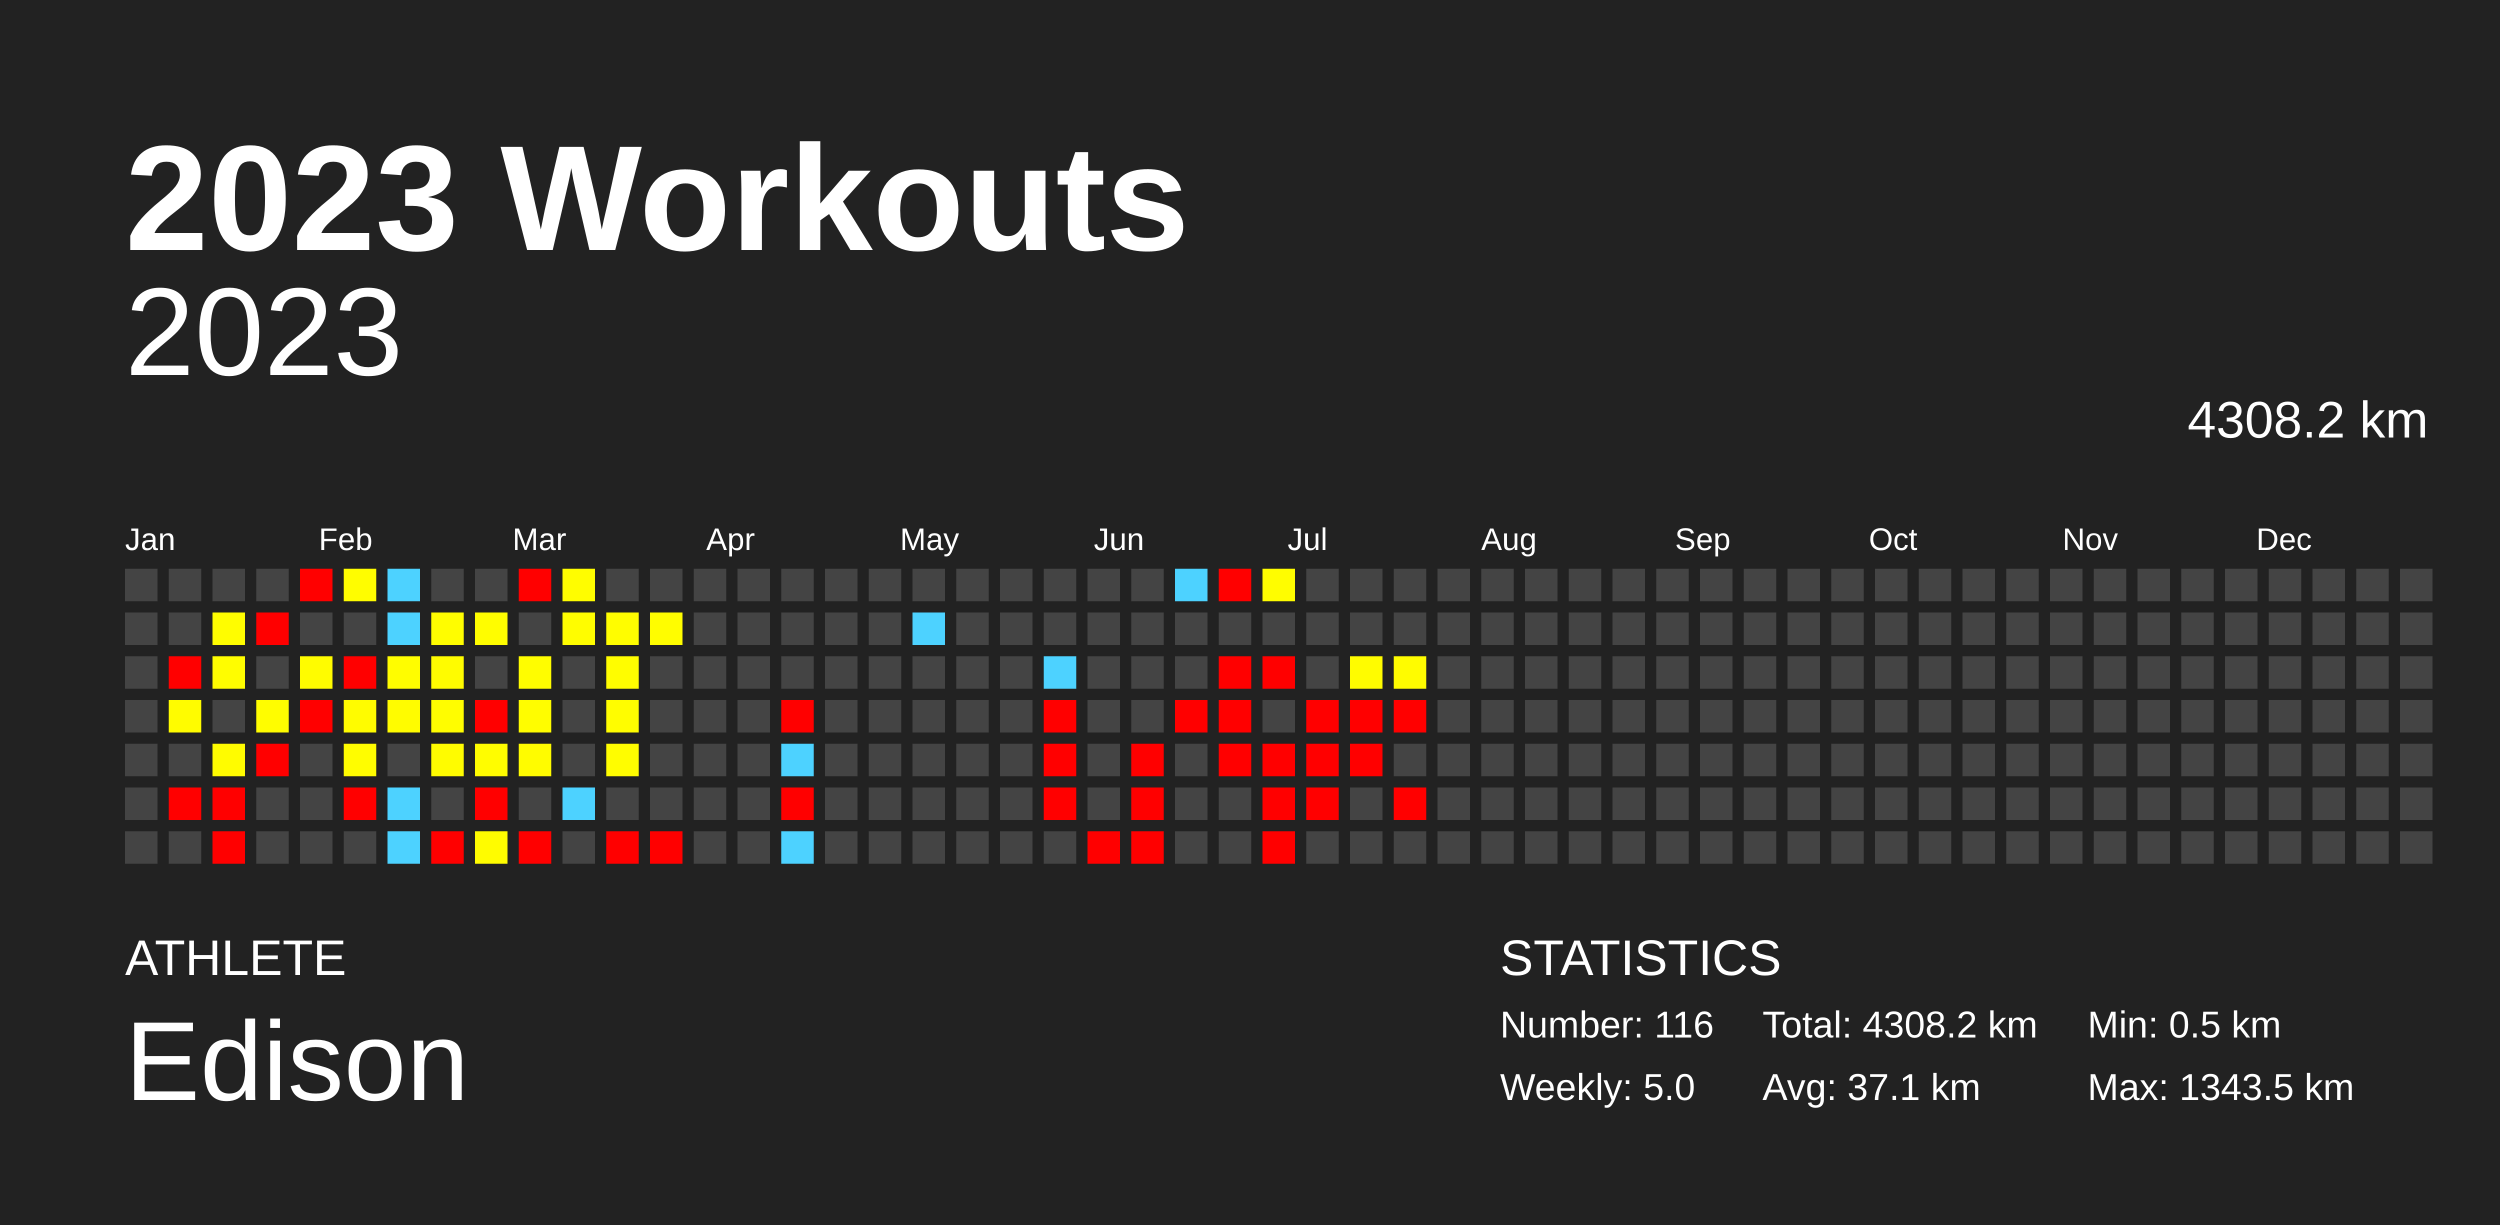
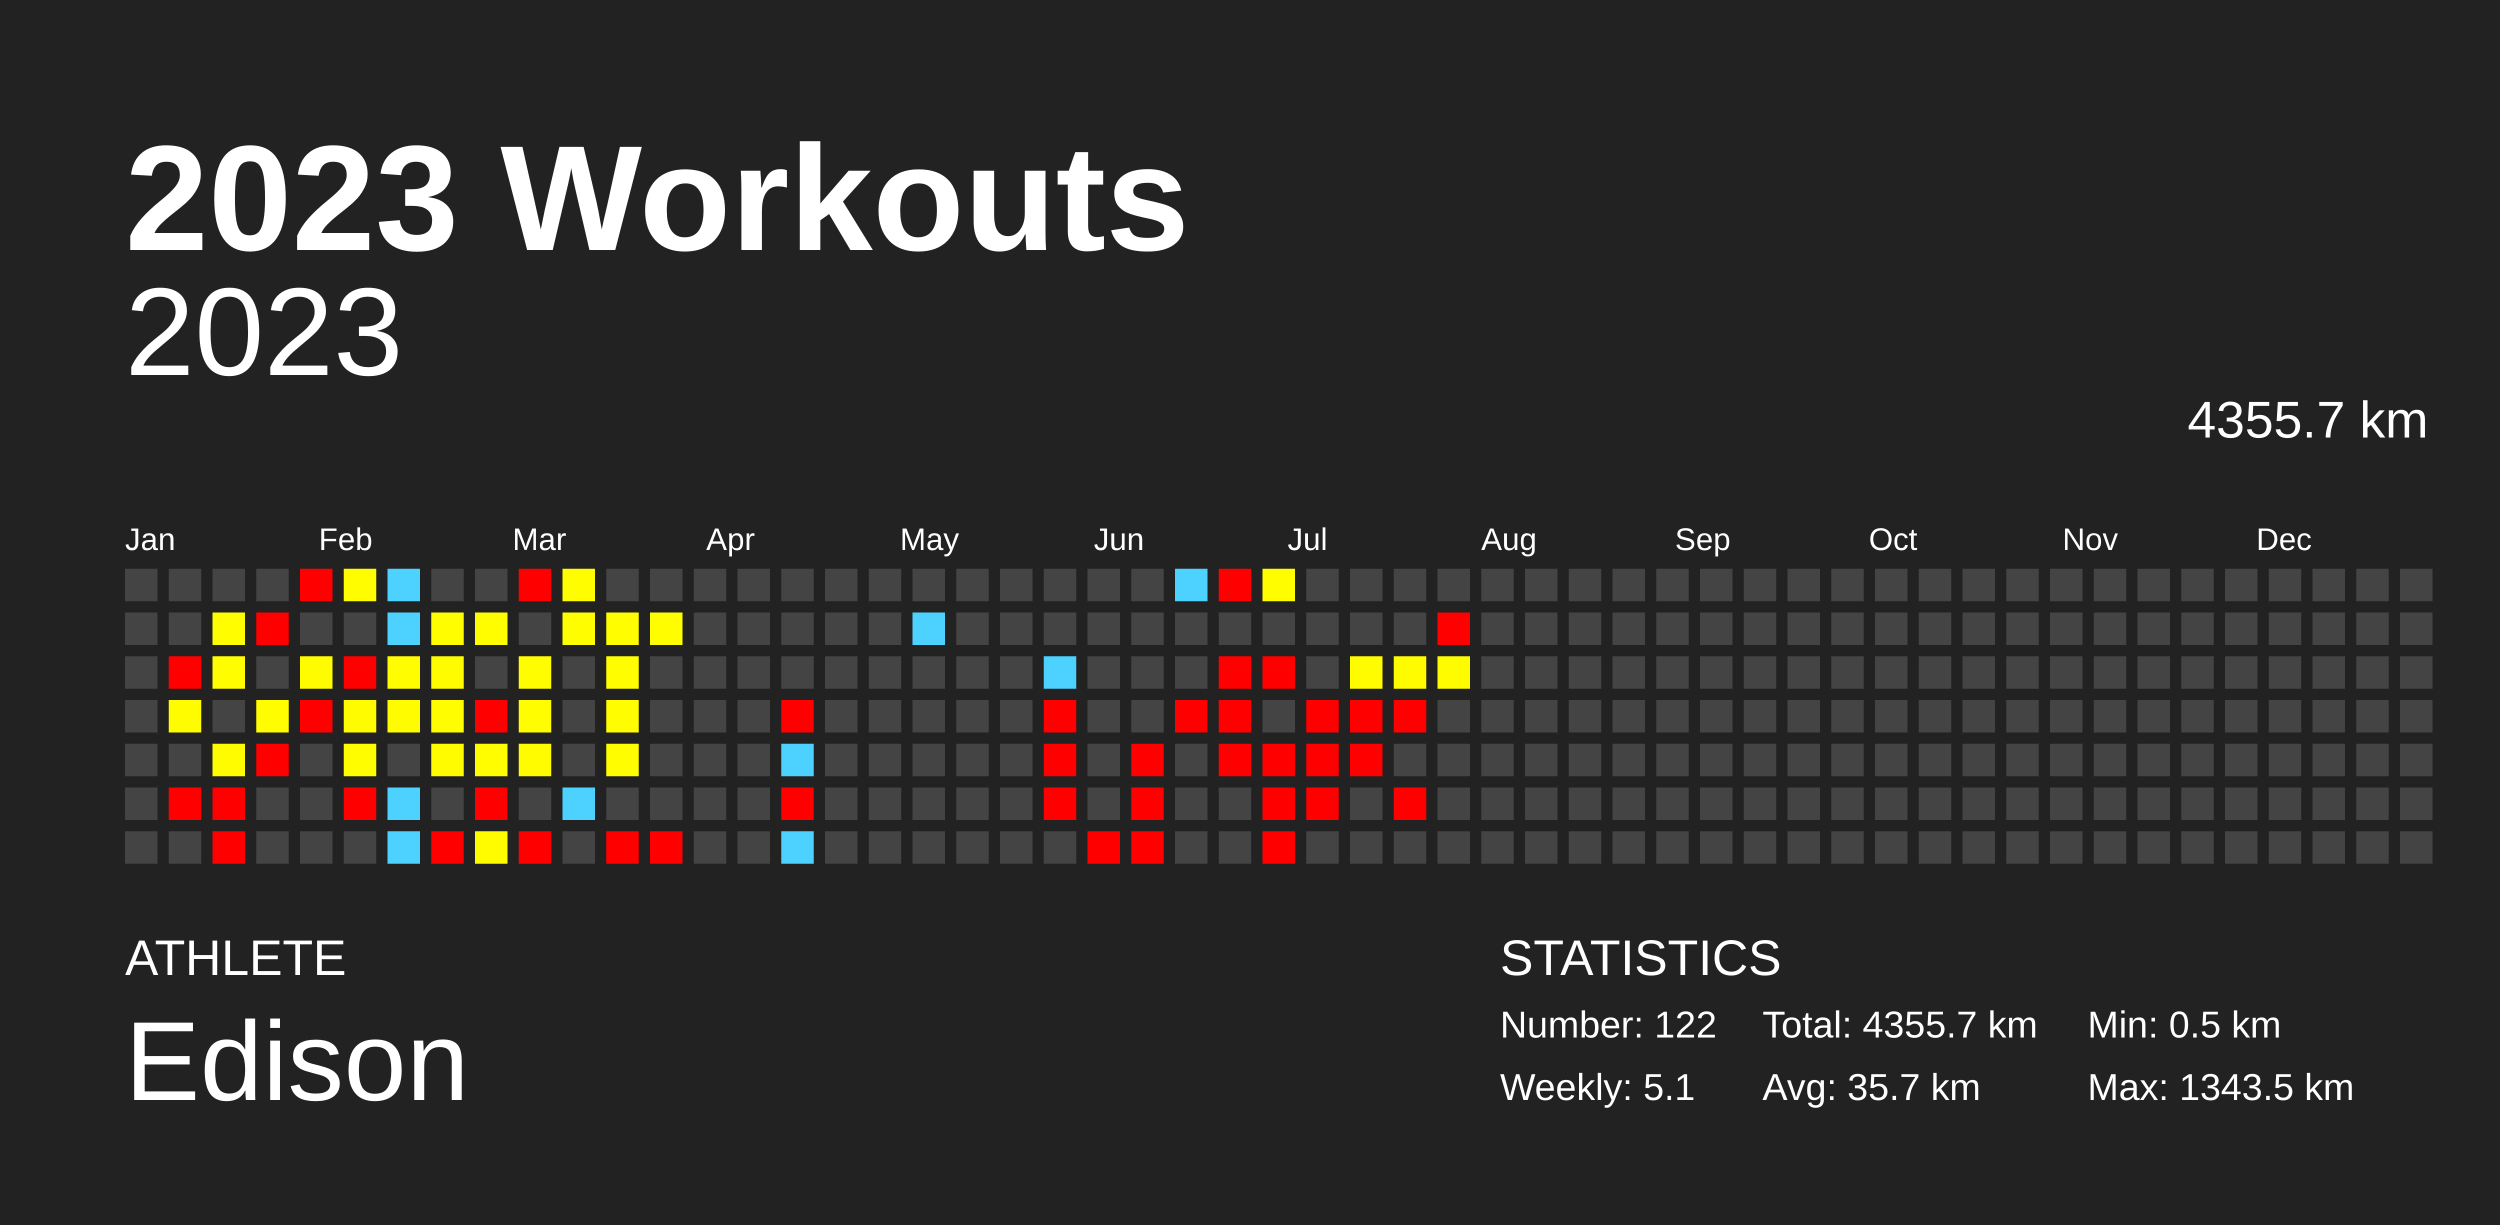
<svg xmlns="http://www.w3.org/2000/svg" baseProfile="full" height="98mm" version="1.1" viewBox="0,0,200,98" width="200mm">
  <defs />
  <rect fill="#222222" height="98" width="200" x="0" y="0" />
  <text fill="#FFFFFF" style="font-size:12px; font-family:Arial; font-weight:bold;" x="10" y="20">2023 Workouts</text>
  <text fill="#FFFFFF" style="font-size:4px; font-family:Arial" x="10" y="78">ATHLETE</text>
  <text fill="#FFFFFF" style="font-size:9px; font-family:Arial" x="10" y="88">Edison</text>
  <text fill="#FFFFFF" style="font-size:4px; font-family:Arial" x="120" y="78">STATISTICS</text>
-   <text fill="#FFFFFF" style="font-size:3px; font-family:Arial" x="120" y="83">Number: 116</text>
-   <text fill="#FFFFFF" style="font-size:3px; font-family:Arial" x="120" y="88">Weekly: 5.0</text>
-   <text fill="#FFFFFF" style="font-size:3px; font-family:Arial" x="141" y="83">Total: 4308.2 km</text>
-   <text fill="#FFFFFF" style="font-size:3px; font-family:Arial" x="141" y="88">Avg: 37.1 km</text>
+   <text fill="#FFFFFF" style="font-size:3px; font-family:Arial" x="120" y="83">Number: 122</text>
+   <text fill="#FFFFFF" style="font-size:3px; font-family:Arial" x="120" y="88">Weekly: 5.1</text>
+   <text fill="#FFFFFF" style="font-size:3px; font-family:Arial" x="141" y="83">Total: 4355.7 km</text>
+   <text fill="#FFFFFF" style="font-size:3px; font-family:Arial" x="141" y="88">Avg: 35.7 km</text>
  <text fill="#FFFFFF" style="font-size:3px; font-family:Arial" x="167" y="83">Min: 0.5 km</text>
  <text fill="#FFFFFF" style="font-size:3px; font-family:Arial" x="167" y="88">Max: 1343.5 km</text>
  <text alignment-baseline="hanging" fill="#FFFFFF" style="font-size:10.0px; font-family:Arial;" x="10" y="30">2023</text>
-   <text alignment-baseline="hanging" fill="#FFFFFF" style="font-size:4.125px; font-family:Arial;" x="175" y="35">4308.2 km</text>
+   <text alignment-baseline="hanging" fill="#FFFFFF" style="font-size:4.125px; font-family:Arial;" x="175" y="35">4355.7 km</text>
  <text fill="#FFFFFF" style="font-size:2.5px; font-family:Arial" x="10.0" y="44">Jan</text>
  <text fill="#FFFFFF" style="font-size:2.5px; font-family:Arial" x="25.5" y="44">Feb</text>
  <text fill="#FFFFFF" style="font-size:2.5px; font-family:Arial" x="41.0" y="44">Mar</text>
  <text fill="#FFFFFF" style="font-size:2.5px; font-family:Arial" x="56.5" y="44">Apr</text>
  <text fill="#FFFFFF" style="font-size:2.5px; font-family:Arial" x="72.0" y="44">May</text>
  <text fill="#FFFFFF" style="font-size:2.5px; font-family:Arial" x="87.5" y="44">Jun</text>
  <text fill="#FFFFFF" style="font-size:2.5px; font-family:Arial" x="103.0" y="44">Jul</text>
  <text fill="#FFFFFF" style="font-size:2.5px; font-family:Arial" x="118.5" y="44">Aug</text>
  <text fill="#FFFFFF" style="font-size:2.5px; font-family:Arial" x="134.0" y="44">Sep</text>
  <text fill="#FFFFFF" style="font-size:2.5px; font-family:Arial" x="149.5" y="44">Oct</text>
  <text fill="#FFFFFF" style="font-size:2.5px; font-family:Arial" x="165.0" y="44">Nov</text>
  <text fill="#FFFFFF" style="font-size:2.5px; font-family:Arial" x="180.5" y="44">Dec</text>
  <rect fill="#444444" height="2.6" width="2.6" x="10.0" y="45.5" />
  <rect fill="#444444" height="2.6" width="2.6" x="10.0" y="49.0" />
  <rect fill="#444444" height="2.6" width="2.6" x="10.0" y="52.5" />
  <rect fill="#444444" height="2.6" width="2.6" x="10.0" y="56.0" />
  <rect fill="#444444" height="2.6" width="2.6" x="10.0" y="59.5" />
  <rect fill="#444444" height="2.6" width="2.6" x="10.0" y="63.0" />
  <rect fill="#444444" height="2.6" width="2.6" x="10.0" y="66.5" />
  <rect fill="#444444" height="2.6" width="2.6" x="13.5" y="45.5" />
  <rect fill="#444444" height="2.6" width="2.6" x="13.5" y="49.0" />
  <rect fill="red" height="2.6" width="2.6" x="13.5" y="52.5" />
  <rect fill="#fffc00" height="2.6" width="2.6" x="13.5" y="56.0" />
  <rect fill="#444444" height="2.6" width="2.6" x="13.5" y="59.5" />
  <rect fill="red" height="2.6" width="2.6" x="13.5" y="63.0" />
  <rect fill="#444444" height="2.6" width="2.6" x="13.5" y="66.5" />
  <rect fill="#444444" height="2.6" width="2.6" x="17.0" y="45.5" />
  <rect fill="#fffd00" height="2.6" width="2.6" x="17.0" y="49.0" />
  <rect fill="#fffd00" height="2.6" width="2.6" x="17.0" y="52.5" />
  <rect fill="#444444" height="2.6" width="2.6" x="17.0" y="56.0" />
  <rect fill="#fffc00" height="2.6" width="2.6" x="17.0" y="59.5" />
  <rect fill="red" height="2.6" width="2.6" x="17.0" y="63.0" />
  <rect fill="red" height="2.6" width="2.6" x="17.0" y="66.5" />
  <rect fill="#444444" height="2.6" width="2.6" x="20.5" y="45.5" />
  <rect fill="red" height="2.6" width="2.6" x="20.5" y="49.0" />
  <rect fill="#444444" height="2.6" width="2.6" x="20.5" y="52.5" />
  <rect fill="#fffd00" height="2.6" width="2.6" x="20.5" y="56.0" />
  <rect fill="red" height="2.6" width="2.6" x="20.5" y="59.5" />
  <rect fill="#444444" height="2.6" width="2.6" x="20.5" y="63.0" />
  <rect fill="#444444" height="2.6" width="2.6" x="20.5" y="66.5" />
  <rect fill="red" height="2.6" width="2.6" x="24.0" y="45.5" />
  <rect fill="#444444" height="2.6" width="2.6" x="24.0" y="49.0" />
  <rect fill="#fffc00" height="2.6" width="2.6" x="24.0" y="52.5" />
  <rect fill="red" height="2.6" width="2.6" x="24.0" y="56.0" />
  <rect fill="#444444" height="2.6" width="2.6" x="24.0" y="59.5" />
  <rect fill="#444444" height="2.6" width="2.6" x="24.0" y="63.0" />
  <rect fill="#444444" height="2.6" width="2.6" x="24.0" y="66.5" />
  <rect fill="#fffd00" height="2.6" width="2.6" x="27.5" y="45.5" />
  <rect fill="#444444" height="2.6" width="2.6" x="27.5" y="49.0" />
  <rect fill="red" height="2.6" width="2.6" x="27.5" y="52.5" />
  <rect fill="#fffc00" height="2.6" width="2.6" x="27.5" y="56.0" />
  <rect fill="#fffd00" height="2.6" width="2.6" x="27.5" y="59.5" />
  <rect fill="red" height="2.6" width="2.6" x="27.5" y="63.0" />
  <rect fill="#444444" height="2.6" width="2.6" x="27.5" y="66.5" />
  <rect fill="#4dd2ff" height="2.6" width="2.6" x="31.0" y="45.5" />
  <rect fill="#4dd2ff" height="2.6" width="2.6" x="31.0" y="49.0" />
  <rect fill="#fffd00" height="2.6" width="2.6" x="31.0" y="52.5" />
  <rect fill="#fffc00" height="2.6" width="2.6" x="31.0" y="56.0" />
  <rect fill="#444444" height="2.6" width="2.6" x="31.0" y="59.5" />
  <rect fill="#4dd2ff" height="2.6" width="2.6" x="31.0" y="63.0" />
  <rect fill="#4dd2ff" height="2.6" width="2.6" x="31.0" y="66.5" />
  <rect fill="#444444" height="2.6" width="2.6" x="34.5" y="45.5" />
  <rect fill="#fffd00" height="2.6" width="2.6" x="34.5" y="49.0" />
  <rect fill="#fffc00" height="2.6" width="2.6" x="34.5" y="52.5" />
  <rect fill="#fffd00" height="2.6" width="2.6" x="34.5" y="56.0" />
  <rect fill="#fffc00" height="2.6" width="2.6" x="34.5" y="59.5" />
  <rect fill="#444444" height="2.6" width="2.6" x="34.5" y="63.0" />
  <rect fill="red" height="2.6" width="2.6" x="34.5" y="66.5" />
  <rect fill="#444444" height="2.6" width="2.6" x="38.0" y="45.5" />
  <rect fill="#fffd00" height="2.6" width="2.6" x="38.0" y="49.0" />
  <rect fill="#444444" height="2.6" width="2.6" x="38.0" y="52.5" />
  <rect fill="red" height="2.6" width="2.6" x="38.0" y="56.0" />
  <rect fill="#fffd00" height="2.6" width="2.6" x="38.0" y="59.5" />
  <rect fill="red" height="2.6" width="2.6" x="38.0" y="63.0" />
  <rect fill="#fffc00" height="2.6" width="2.6" x="38.0" y="66.5" />
  <rect fill="red" height="2.6" width="2.6" x="41.5" y="45.5" />
  <rect fill="#444444" height="2.6" width="2.6" x="41.5" y="49.0" />
  <rect fill="#fffd00" height="2.6" width="2.6" x="41.5" y="52.5" />
  <rect fill="#fffd00" height="2.6" width="2.6" x="41.5" y="56.0" />
  <rect fill="#fffc00" height="2.6" width="2.6" x="41.5" y="59.5" />
  <rect fill="#444444" height="2.6" width="2.6" x="41.5" y="63.0" />
  <rect fill="red" height="2.6" width="2.6" x="41.5" y="66.5" />
  <rect fill="#fffd00" height="2.6" width="2.6" x="45.0" y="45.5" />
  <rect fill="#fffd00" height="2.6" width="2.6" x="45.0" y="49.0" />
  <rect fill="#444444" height="2.6" width="2.6" x="45.0" y="52.5" />
  <rect fill="#444444" height="2.6" width="2.6" x="45.0" y="56.0" />
  <rect fill="#444444" height="2.6" width="2.6" x="45.0" y="59.5" />
  <rect fill="#4dd2ff" height="2.6" width="2.6" x="45.0" y="63.0" />
  <rect fill="#444444" height="2.6" width="2.6" x="45.0" y="66.5" />
  <rect fill="#444444" height="2.6" width="2.6" x="48.5" y="45.5" />
  <rect fill="#fffd00" height="2.6" width="2.6" x="48.5" y="49.0" />
  <rect fill="#fffd00" height="2.6" width="2.6" x="48.5" y="52.5" />
  <rect fill="#fffd00" height="2.6" width="2.6" x="48.5" y="56.0" />
  <rect fill="#fffd00" height="2.6" width="2.6" x="48.5" y="59.5" />
  <rect fill="#444444" height="2.6" width="2.6" x="48.5" y="63.0" />
  <rect fill="red" height="2.6" width="2.6" x="48.5" y="66.5" />
  <rect fill="#444444" height="2.6" width="2.6" x="52.0" y="45.5" />
  <rect fill="#fffd00" height="2.6" width="2.6" x="52.0" y="49.0" />
  <rect fill="#444444" height="2.6" width="2.6" x="52.0" y="52.5" />
  <rect fill="#444444" height="2.6" width="2.6" x="52.0" y="56.0" />
  <rect fill="#444444" height="2.6" width="2.6" x="52.0" y="59.5" />
  <rect fill="#444444" height="2.6" width="2.6" x="52.0" y="63.0" />
  <rect fill="red" height="2.6" width="2.6" x="52.0" y="66.5" />
  <rect fill="#444444" height="2.6" width="2.6" x="55.5" y="45.5" />
  <rect fill="#444444" height="2.6" width="2.6" x="55.5" y="49.0" />
  <rect fill="#444444" height="2.6" width="2.6" x="55.5" y="52.5" />
  <rect fill="#444444" height="2.6" width="2.6" x="55.5" y="56.0" />
  <rect fill="#444444" height="2.6" width="2.6" x="55.5" y="59.5" />
  <rect fill="#444444" height="2.6" width="2.6" x="55.5" y="63.0" />
  <rect fill="#444444" height="2.6" width="2.6" x="55.5" y="66.5" />
  <rect fill="#444444" height="2.6" width="2.6" x="59.0" y="45.5" />
  <rect fill="#444444" height="2.6" width="2.6" x="59.0" y="49.0" />
  <rect fill="#444444" height="2.6" width="2.6" x="59.0" y="52.5" />
  <rect fill="#444444" height="2.6" width="2.6" x="59.0" y="56.0" />
  <rect fill="#444444" height="2.6" width="2.6" x="59.0" y="59.5" />
  <rect fill="#444444" height="2.6" width="2.6" x="59.0" y="63.0" />
  <rect fill="#444444" height="2.6" width="2.6" x="59.0" y="66.5" />
  <rect fill="#444444" height="2.6" width="2.6" x="62.5" y="45.5" />
  <rect fill="#444444" height="2.6" width="2.6" x="62.5" y="49.0" />
  <rect fill="#444444" height="2.6" width="2.6" x="62.5" y="52.5" />
  <rect fill="red" height="2.6" width="2.6" x="62.5" y="56.0" />
  <rect fill="#4dd2ff" height="2.6" width="2.6" x="62.5" y="59.5" />
  <rect fill="red" height="2.6" width="2.6" x="62.5" y="63.0" />
  <rect fill="#4dd2ff" height="2.6" width="2.6" x="62.5" y="66.5" />
  <rect fill="#444444" height="2.6" width="2.6" x="66.0" y="45.5" />
  <rect fill="#444444" height="2.6" width="2.6" x="66.0" y="49.0" />
  <rect fill="#444444" height="2.6" width="2.6" x="66.0" y="52.5" />
  <rect fill="#444444" height="2.6" width="2.6" x="66.0" y="56.0" />
  <rect fill="#444444" height="2.6" width="2.6" x="66.0" y="59.5" />
  <rect fill="#444444" height="2.6" width="2.6" x="66.0" y="63.0" />
  <rect fill="#444444" height="2.6" width="2.6" x="66.0" y="66.5" />
  <rect fill="#444444" height="2.6" width="2.6" x="69.5" y="45.5" />
  <rect fill="#444444" height="2.6" width="2.6" x="69.5" y="49.0" />
  <rect fill="#444444" height="2.6" width="2.6" x="69.5" y="52.5" />
  <rect fill="#444444" height="2.6" width="2.6" x="69.5" y="56.0" />
  <rect fill="#444444" height="2.6" width="2.6" x="69.5" y="59.5" />
  <rect fill="#444444" height="2.6" width="2.6" x="69.5" y="63.0" />
  <rect fill="#444444" height="2.6" width="2.6" x="69.5" y="66.5" />
  <rect fill="#444444" height="2.6" width="2.6" x="73.0" y="45.5" />
  <rect fill="#4dd2ff" height="2.6" width="2.6" x="73.0" y="49.0" />
  <rect fill="#444444" height="2.6" width="2.6" x="73.0" y="52.5" />
  <rect fill="#444444" height="2.6" width="2.6" x="73.0" y="56.0" />
  <rect fill="#444444" height="2.6" width="2.6" x="73.0" y="59.5" />
  <rect fill="#444444" height="2.6" width="2.6" x="73.0" y="63.0" />
  <rect fill="#444444" height="2.6" width="2.6" x="73.0" y="66.5" />
  <rect fill="#444444" height="2.6" width="2.6" x="76.5" y="45.5" />
  <rect fill="#444444" height="2.6" width="2.6" x="76.5" y="49.0" />
  <rect fill="#444444" height="2.6" width="2.6" x="76.5" y="52.5" />
  <rect fill="#444444" height="2.6" width="2.6" x="76.5" y="56.0" />
  <rect fill="#444444" height="2.6" width="2.6" x="76.5" y="59.5" />
  <rect fill="#444444" height="2.6" width="2.6" x="76.5" y="63.0" />
  <rect fill="#444444" height="2.6" width="2.6" x="76.5" y="66.5" />
  <rect fill="#444444" height="2.6" width="2.6" x="80.0" y="45.5" />
  <rect fill="#444444" height="2.6" width="2.6" x="80.0" y="49.0" />
  <rect fill="#444444" height="2.6" width="2.6" x="80.0" y="52.5" />
  <rect fill="#444444" height="2.6" width="2.6" x="80.0" y="56.0" />
  <rect fill="#444444" height="2.6" width="2.6" x="80.0" y="59.5" />
  <rect fill="#444444" height="2.6" width="2.6" x="80.0" y="63.0" />
  <rect fill="#444444" height="2.6" width="2.6" x="80.0" y="66.5" />
  <rect fill="#444444" height="2.6" width="2.6" x="83.5" y="45.5" />
  <rect fill="#444444" height="2.6" width="2.6" x="83.5" y="49.0" />
  <rect fill="#4dd2ff" height="2.6" width="2.6" x="83.5" y="52.5" />
  <rect fill="red" height="2.6" width="2.6" x="83.5" y="56.0" />
  <rect fill="red" height="2.6" width="2.6" x="83.5" y="59.5" />
  <rect fill="red" height="2.6" width="2.6" x="83.5" y="63.0" />
  <rect fill="#444444" height="2.6" width="2.6" x="83.5" y="66.5" />
  <rect fill="#444444" height="2.6" width="2.6" x="87.0" y="45.5" />
  <rect fill="#444444" height="2.6" width="2.6" x="87.0" y="49.0" />
  <rect fill="#444444" height="2.6" width="2.6" x="87.0" y="52.5" />
  <rect fill="#444444" height="2.6" width="2.6" x="87.0" y="56.0" />
  <rect fill="#444444" height="2.6" width="2.6" x="87.0" y="59.5" />
  <rect fill="#444444" height="2.6" width="2.6" x="87.0" y="63.0" />
  <rect fill="red" height="2.6" width="2.6" x="87.0" y="66.5" />
  <rect fill="#444444" height="2.6" width="2.6" x="90.5" y="45.5" />
  <rect fill="#444444" height="2.6" width="2.6" x="90.5" y="49.0" />
  <rect fill="#444444" height="2.6" width="2.6" x="90.5" y="52.5" />
  <rect fill="#444444" height="2.6" width="2.6" x="90.5" y="56.0" />
  <rect fill="red" height="2.6" width="2.6" x="90.5" y="59.5" />
  <rect fill="red" height="2.6" width="2.6" x="90.5" y="63.0" />
  <rect fill="red" height="2.6" width="2.6" x="90.5" y="66.5" />
  <rect fill="#4dd2ff" height="2.6" width="2.6" x="94.0" y="45.5" />
  <rect fill="#444444" height="2.6" width="2.6" x="94.0" y="49.0" />
  <rect fill="#444444" height="2.6" width="2.6" x="94.0" y="52.5" />
  <rect fill="red" height="2.6" width="2.6" x="94.0" y="56.0" />
  <rect fill="#444444" height="2.6" width="2.6" x="94.0" y="59.5" />
  <rect fill="#444444" height="2.6" width="2.6" x="94.0" y="63.0" />
  <rect fill="#444444" height="2.6" width="2.6" x="94.0" y="66.5" />
  <rect fill="red" height="2.6" width="2.6" x="97.5" y="45.5" />
  <rect fill="#444444" height="2.6" width="2.6" x="97.5" y="49.0" />
  <rect fill="red" height="2.6" width="2.6" x="97.5" y="52.5" />
  <rect fill="red" height="2.6" width="2.6" x="97.5" y="56.0" />
  <rect fill="red" height="2.6" width="2.6" x="97.5" y="59.5" />
  <rect fill="#444444" height="2.6" width="2.6" x="97.5" y="63.0" />
  <rect fill="#444444" height="2.6" width="2.6" x="97.5" y="66.5" />
  <rect fill="#fffd00" height="2.6" width="2.6" x="101.0" y="45.5" />
  <rect fill="#444444" height="2.6" width="2.6" x="101.0" y="49.0" />
  <rect fill="red" height="2.6" width="2.6" x="101.0" y="52.5" />
  <rect fill="#444444" height="2.6" width="2.6" x="101.0" y="56.0" />
  <rect fill="red" height="2.6" width="2.6" x="101.0" y="59.5" />
  <rect fill="red" height="2.6" width="2.6" x="101.0" y="63.0" />
  <rect fill="red" height="2.6" width="2.6" x="101.0" y="66.5" />
  <rect fill="#444444" height="2.6" width="2.6" x="104.5" y="45.5" />
  <rect fill="#444444" height="2.6" width="2.6" x="104.5" y="49.0" />
  <rect fill="#444444" height="2.6" width="2.6" x="104.5" y="52.5" />
  <rect fill="red" height="2.6" width="2.6" x="104.5" y="56.0" />
  <rect fill="red" height="2.6" width="2.6" x="104.5" y="59.5" />
  <rect fill="red" height="2.6" width="2.6" x="104.5" y="63.0" />
  <rect fill="#444444" height="2.6" width="2.6" x="104.5" y="66.5" />
  <rect fill="#444444" height="2.6" width="2.6" x="108.0" y="45.5" />
  <rect fill="#444444" height="2.6" width="2.6" x="108.0" y="49.0" />
  <rect fill="#fffc00" height="2.6" width="2.6" x="108.0" y="52.5" />
  <rect fill="red" height="2.6" width="2.6" x="108.0" y="56.0" />
  <rect fill="red" height="2.6" width="2.6" x="108.0" y="59.5" />
  <rect fill="#444444" height="2.6" width="2.6" x="108.0" y="63.0" />
  <rect fill="#444444" height="2.6" width="2.6" x="108.0" y="66.5" />
  <rect fill="#444444" height="2.6" width="2.6" x="111.5" y="45.5" />
  <rect fill="#444444" height="2.6" width="2.6" x="111.5" y="49.0" />
  <rect fill="#fffc00" height="2.6" width="2.6" x="111.5" y="52.5" />
  <rect fill="red" height="2.6" width="2.6" x="111.5" y="56.0" />
  <rect fill="#444444" height="2.6" width="2.6" x="111.5" y="59.5" />
  <rect fill="red" height="2.6" width="2.6" x="111.5" y="63.0" />
  <rect fill="#444444" height="2.6" width="2.6" x="111.5" y="66.5" />
  <rect fill="#444444" height="2.6" width="2.6" x="115.0" y="45.5" />
-   <rect fill="#444444" height="2.6" width="2.6" x="115.0" y="49.0" />
-   <rect fill="#444444" height="2.6" width="2.6" x="115.0" y="52.5" />
+   <rect fill="red" height="2.6" width="2.6" x="115.0" y="49.0" />
+   <rect fill="#fffc00" height="2.6" width="2.6" x="115.0" y="52.5" />
  <rect fill="#444444" height="2.6" width="2.6" x="115.0" y="56.0" />
  <rect fill="#444444" height="2.6" width="2.6" x="115.0" y="59.5" />
  <rect fill="#444444" height="2.6" width="2.6" x="115.0" y="63.0" />
  <rect fill="#444444" height="2.6" width="2.6" x="115.0" y="66.5" />
  <rect fill="#444444" height="2.6" width="2.6" x="118.5" y="45.5" />
  <rect fill="#444444" height="2.6" width="2.6" x="118.5" y="49.0" />
  <rect fill="#444444" height="2.6" width="2.6" x="118.5" y="52.5" />
  <rect fill="#444444" height="2.6" width="2.6" x="118.5" y="56.0" />
  <rect fill="#444444" height="2.6" width="2.6" x="118.5" y="59.5" />
  <rect fill="#444444" height="2.6" width="2.6" x="118.5" y="63.0" />
  <rect fill="#444444" height="2.6" width="2.6" x="118.5" y="66.5" />
  <rect fill="#444444" height="2.6" width="2.6" x="122.0" y="45.5" />
  <rect fill="#444444" height="2.6" width="2.6" x="122.0" y="49.0" />
  <rect fill="#444444" height="2.6" width="2.6" x="122.0" y="52.5" />
  <rect fill="#444444" height="2.6" width="2.6" x="122.0" y="56.0" />
  <rect fill="#444444" height="2.6" width="2.6" x="122.0" y="59.5" />
  <rect fill="#444444" height="2.6" width="2.6" x="122.0" y="63.0" />
  <rect fill="#444444" height="2.6" width="2.6" x="122.0" y="66.5" />
  <rect fill="#444444" height="2.6" width="2.6" x="125.5" y="45.5" />
  <rect fill="#444444" height="2.6" width="2.6" x="125.5" y="49.0" />
  <rect fill="#444444" height="2.6" width="2.6" x="125.5" y="52.5" />
  <rect fill="#444444" height="2.6" width="2.6" x="125.5" y="56.0" />
  <rect fill="#444444" height="2.6" width="2.6" x="125.5" y="59.5" />
  <rect fill="#444444" height="2.6" width="2.6" x="125.5" y="63.0" />
  <rect fill="#444444" height="2.6" width="2.6" x="125.5" y="66.5" />
  <rect fill="#444444" height="2.6" width="2.6" x="129.0" y="45.5" />
  <rect fill="#444444" height="2.6" width="2.6" x="129.0" y="49.0" />
  <rect fill="#444444" height="2.6" width="2.6" x="129.0" y="52.5" />
  <rect fill="#444444" height="2.6" width="2.6" x="129.0" y="56.0" />
  <rect fill="#444444" height="2.6" width="2.6" x="129.0" y="59.5" />
  <rect fill="#444444" height="2.6" width="2.6" x="129.0" y="63.0" />
  <rect fill="#444444" height="2.6" width="2.6" x="129.0" y="66.5" />
  <rect fill="#444444" height="2.6" width="2.6" x="132.5" y="45.5" />
  <rect fill="#444444" height="2.6" width="2.6" x="132.5" y="49.0" />
  <rect fill="#444444" height="2.6" width="2.6" x="132.5" y="52.5" />
  <rect fill="#444444" height="2.6" width="2.6" x="132.5" y="56.0" />
  <rect fill="#444444" height="2.6" width="2.6" x="132.5" y="59.5" />
  <rect fill="#444444" height="2.6" width="2.6" x="132.5" y="63.0" />
  <rect fill="#444444" height="2.6" width="2.6" x="132.5" y="66.5" />
  <rect fill="#444444" height="2.6" width="2.6" x="136.0" y="45.5" />
  <rect fill="#444444" height="2.6" width="2.6" x="136.0" y="49.0" />
  <rect fill="#444444" height="2.6" width="2.6" x="136.0" y="52.5" />
  <rect fill="#444444" height="2.6" width="2.6" x="136.0" y="56.0" />
  <rect fill="#444444" height="2.6" width="2.6" x="136.0" y="59.5" />
  <rect fill="#444444" height="2.6" width="2.6" x="136.0" y="63.0" />
  <rect fill="#444444" height="2.6" width="2.6" x="136.0" y="66.5" />
  <rect fill="#444444" height="2.6" width="2.6" x="139.5" y="45.5" />
  <rect fill="#444444" height="2.6" width="2.6" x="139.5" y="49.0" />
  <rect fill="#444444" height="2.6" width="2.6" x="139.5" y="52.5" />
  <rect fill="#444444" height="2.6" width="2.6" x="139.5" y="56.0" />
  <rect fill="#444444" height="2.6" width="2.6" x="139.5" y="59.5" />
  <rect fill="#444444" height="2.6" width="2.6" x="139.5" y="63.0" />
  <rect fill="#444444" height="2.6" width="2.6" x="139.5" y="66.5" />
  <rect fill="#444444" height="2.6" width="2.6" x="143.0" y="45.5" />
  <rect fill="#444444" height="2.6" width="2.6" x="143.0" y="49.0" />
  <rect fill="#444444" height="2.6" width="2.6" x="143.0" y="52.5" />
  <rect fill="#444444" height="2.6" width="2.6" x="143.0" y="56.0" />
  <rect fill="#444444" height="2.6" width="2.6" x="143.0" y="59.5" />
  <rect fill="#444444" height="2.6" width="2.6" x="143.0" y="63.0" />
  <rect fill="#444444" height="2.6" width="2.6" x="143.0" y="66.5" />
  <rect fill="#444444" height="2.6" width="2.6" x="146.5" y="45.5" />
  <rect fill="#444444" height="2.6" width="2.6" x="146.5" y="49.0" />
  <rect fill="#444444" height="2.6" width="2.6" x="146.5" y="52.5" />
  <rect fill="#444444" height="2.6" width="2.6" x="146.5" y="56.0" />
  <rect fill="#444444" height="2.6" width="2.6" x="146.5" y="59.5" />
  <rect fill="#444444" height="2.6" width="2.6" x="146.5" y="63.0" />
  <rect fill="#444444" height="2.6" width="2.6" x="146.5" y="66.5" />
  <rect fill="#444444" height="2.6" width="2.6" x="150.0" y="45.5" />
  <rect fill="#444444" height="2.6" width="2.6" x="150.0" y="49.0" />
  <rect fill="#444444" height="2.6" width="2.6" x="150.0" y="52.5" />
  <rect fill="#444444" height="2.6" width="2.6" x="150.0" y="56.0" />
  <rect fill="#444444" height="2.6" width="2.6" x="150.0" y="59.5" />
  <rect fill="#444444" height="2.6" width="2.6" x="150.0" y="63.0" />
  <rect fill="#444444" height="2.6" width="2.6" x="150.0" y="66.5" />
  <rect fill="#444444" height="2.6" width="2.6" x="153.5" y="45.5" />
  <rect fill="#444444" height="2.6" width="2.6" x="153.5" y="49.0" />
  <rect fill="#444444" height="2.6" width="2.6" x="153.5" y="52.5" />
  <rect fill="#444444" height="2.6" width="2.6" x="153.5" y="56.0" />
  <rect fill="#444444" height="2.6" width="2.6" x="153.5" y="59.5" />
  <rect fill="#444444" height="2.6" width="2.6" x="153.5" y="63.0" />
  <rect fill="#444444" height="2.6" width="2.6" x="153.5" y="66.5" />
  <rect fill="#444444" height="2.6" width="2.6" x="157.0" y="45.5" />
  <rect fill="#444444" height="2.6" width="2.6" x="157.0" y="49.0" />
  <rect fill="#444444" height="2.6" width="2.6" x="157.0" y="52.5" />
  <rect fill="#444444" height="2.6" width="2.6" x="157.0" y="56.0" />
  <rect fill="#444444" height="2.6" width="2.6" x="157.0" y="59.5" />
  <rect fill="#444444" height="2.6" width="2.6" x="157.0" y="63.0" />
  <rect fill="#444444" height="2.6" width="2.6" x="157.0" y="66.5" />
  <rect fill="#444444" height="2.6" width="2.6" x="160.5" y="45.5" />
  <rect fill="#444444" height="2.6" width="2.6" x="160.5" y="49.0" />
  <rect fill="#444444" height="2.6" width="2.6" x="160.5" y="52.5" />
  <rect fill="#444444" height="2.6" width="2.6" x="160.5" y="56.0" />
  <rect fill="#444444" height="2.6" width="2.6" x="160.5" y="59.5" />
  <rect fill="#444444" height="2.6" width="2.6" x="160.5" y="63.0" />
  <rect fill="#444444" height="2.6" width="2.6" x="160.5" y="66.5" />
  <rect fill="#444444" height="2.6" width="2.6" x="164.0" y="45.5" />
  <rect fill="#444444" height="2.6" width="2.6" x="164.0" y="49.0" />
  <rect fill="#444444" height="2.6" width="2.6" x="164.0" y="52.5" />
  <rect fill="#444444" height="2.6" width="2.6" x="164.0" y="56.0" />
  <rect fill="#444444" height="2.6" width="2.6" x="164.0" y="59.5" />
  <rect fill="#444444" height="2.6" width="2.6" x="164.0" y="63.0" />
  <rect fill="#444444" height="2.6" width="2.6" x="164.0" y="66.5" />
  <rect fill="#444444" height="2.6" width="2.6" x="167.5" y="45.5" />
  <rect fill="#444444" height="2.6" width="2.6" x="167.5" y="49.0" />
  <rect fill="#444444" height="2.6" width="2.6" x="167.5" y="52.5" />
  <rect fill="#444444" height="2.6" width="2.6" x="167.5" y="56.0" />
  <rect fill="#444444" height="2.6" width="2.6" x="167.5" y="59.5" />
  <rect fill="#444444" height="2.6" width="2.6" x="167.5" y="63.0" />
  <rect fill="#444444" height="2.6" width="2.6" x="167.5" y="66.5" />
  <rect fill="#444444" height="2.6" width="2.6" x="171.0" y="45.5" />
  <rect fill="#444444" height="2.6" width="2.6" x="171.0" y="49.0" />
  <rect fill="#444444" height="2.6" width="2.6" x="171.0" y="52.5" />
  <rect fill="#444444" height="2.6" width="2.6" x="171.0" y="56.0" />
  <rect fill="#444444" height="2.6" width="2.6" x="171.0" y="59.5" />
  <rect fill="#444444" height="2.6" width="2.6" x="171.0" y="63.0" />
  <rect fill="#444444" height="2.6" width="2.6" x="171.0" y="66.5" />
  <rect fill="#444444" height="2.6" width="2.6" x="174.5" y="45.5" />
  <rect fill="#444444" height="2.6" width="2.6" x="174.5" y="49.0" />
  <rect fill="#444444" height="2.6" width="2.6" x="174.5" y="52.5" />
  <rect fill="#444444" height="2.6" width="2.6" x="174.5" y="56.0" />
  <rect fill="#444444" height="2.6" width="2.6" x="174.5" y="59.5" />
  <rect fill="#444444" height="2.6" width="2.6" x="174.5" y="63.0" />
  <rect fill="#444444" height="2.6" width="2.6" x="174.5" y="66.5" />
  <rect fill="#444444" height="2.6" width="2.6" x="178.0" y="45.5" />
  <rect fill="#444444" height="2.6" width="2.6" x="178.0" y="49.0" />
  <rect fill="#444444" height="2.6" width="2.6" x="178.0" y="52.5" />
  <rect fill="#444444" height="2.6" width="2.6" x="178.0" y="56.0" />
  <rect fill="#444444" height="2.6" width="2.6" x="178.0" y="59.5" />
  <rect fill="#444444" height="2.6" width="2.6" x="178.0" y="63.0" />
  <rect fill="#444444" height="2.6" width="2.6" x="178.0" y="66.5" />
  <rect fill="#444444" height="2.6" width="2.6" x="181.5" y="45.5" />
  <rect fill="#444444" height="2.6" width="2.6" x="181.5" y="49.0" />
  <rect fill="#444444" height="2.6" width="2.6" x="181.5" y="52.5" />
  <rect fill="#444444" height="2.6" width="2.6" x="181.5" y="56.0" />
  <rect fill="#444444" height="2.6" width="2.6" x="181.5" y="59.5" />
  <rect fill="#444444" height="2.6" width="2.6" x="181.5" y="63.0" />
  <rect fill="#444444" height="2.6" width="2.6" x="181.5" y="66.5" />
  <rect fill="#444444" height="2.6" width="2.6" x="185.0" y="45.5" />
  <rect fill="#444444" height="2.6" width="2.6" x="185.0" y="49.0" />
  <rect fill="#444444" height="2.6" width="2.6" x="185.0" y="52.5" />
  <rect fill="#444444" height="2.6" width="2.6" x="185.0" y="56.0" />
  <rect fill="#444444" height="2.6" width="2.6" x="185.0" y="59.5" />
  <rect fill="#444444" height="2.6" width="2.6" x="185.0" y="63.0" />
  <rect fill="#444444" height="2.6" width="2.6" x="185.0" y="66.5" />
  <rect fill="#444444" height="2.6" width="2.6" x="188.5" y="45.5" />
  <rect fill="#444444" height="2.6" width="2.6" x="188.5" y="49.0" />
  <rect fill="#444444" height="2.6" width="2.6" x="188.5" y="52.5" />
  <rect fill="#444444" height="2.6" width="2.6" x="188.5" y="56.0" />
  <rect fill="#444444" height="2.6" width="2.6" x="188.5" y="59.5" />
  <rect fill="#444444" height="2.6" width="2.6" x="188.5" y="63.0" />
  <rect fill="#444444" height="2.6" width="2.6" x="188.5" y="66.5" />
  <rect fill="#444444" height="2.6" width="2.6" x="192.0" y="45.5" />
  <rect fill="#444444" height="2.6" width="2.6" x="192.0" y="49.0" />
  <rect fill="#444444" height="2.6" width="2.6" x="192.0" y="52.5" />
  <rect fill="#444444" height="2.6" width="2.6" x="192.0" y="56.0" />
  <rect fill="#444444" height="2.6" width="2.6" x="192.0" y="59.5" />
  <rect fill="#444444" height="2.6" width="2.6" x="192.0" y="63.0" />
  <rect fill="#444444" height="2.6" width="2.6" x="192.0" y="66.5" />
</svg>
